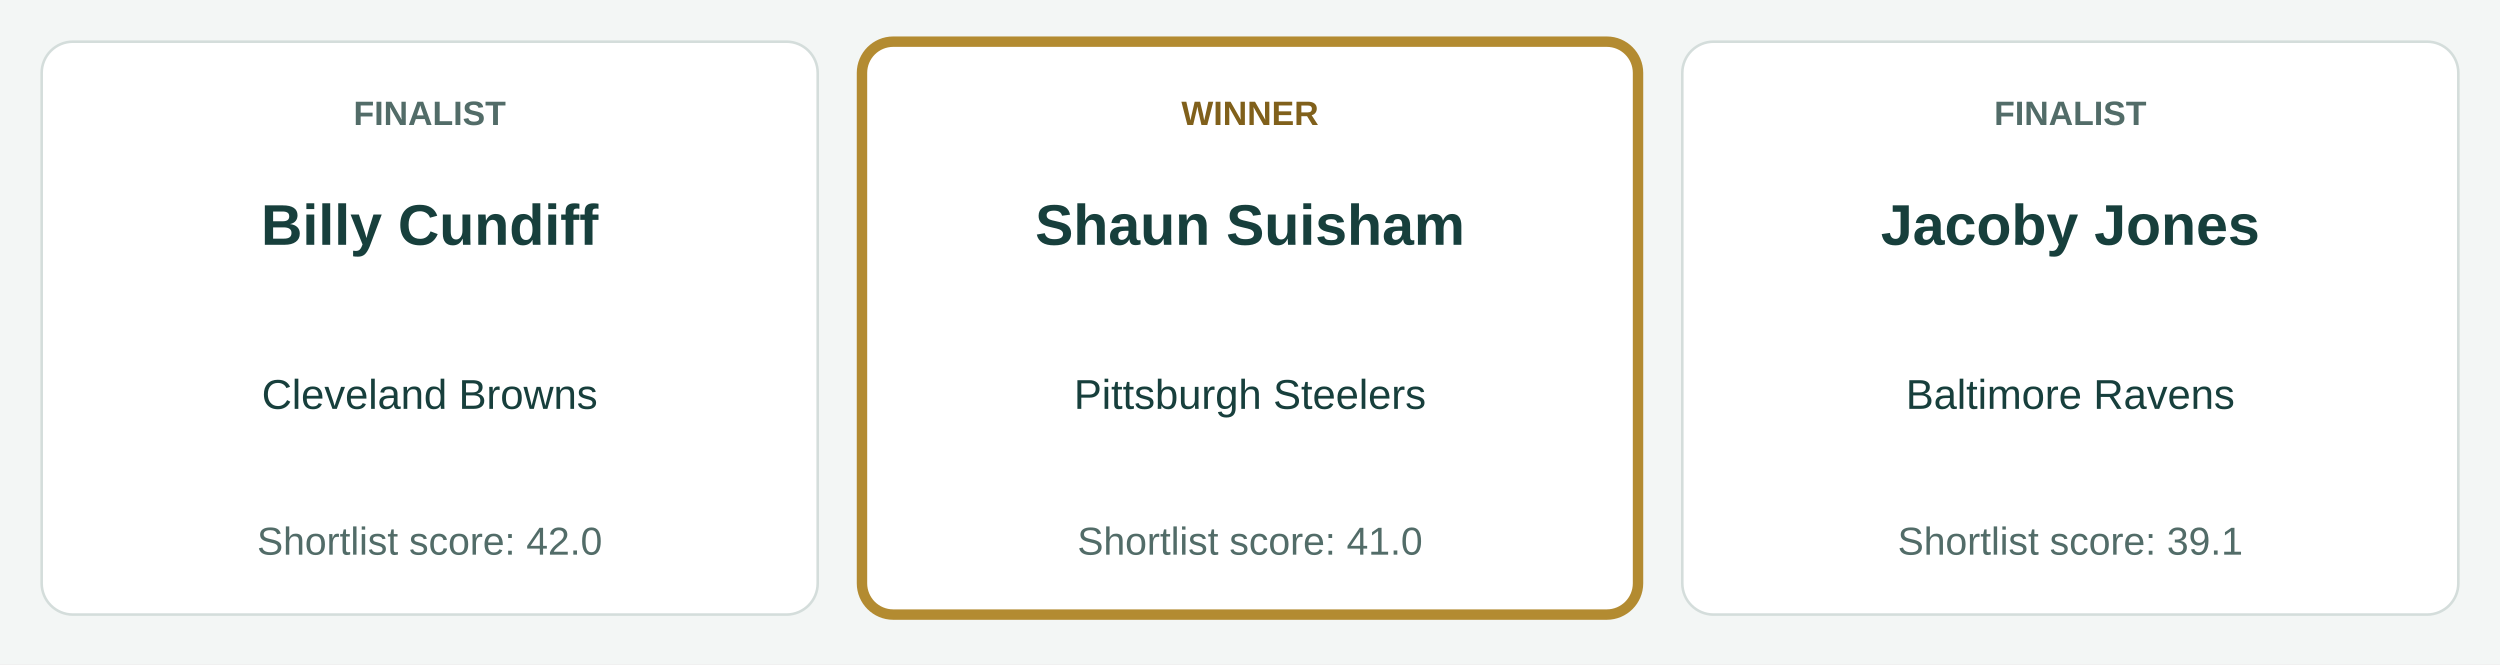
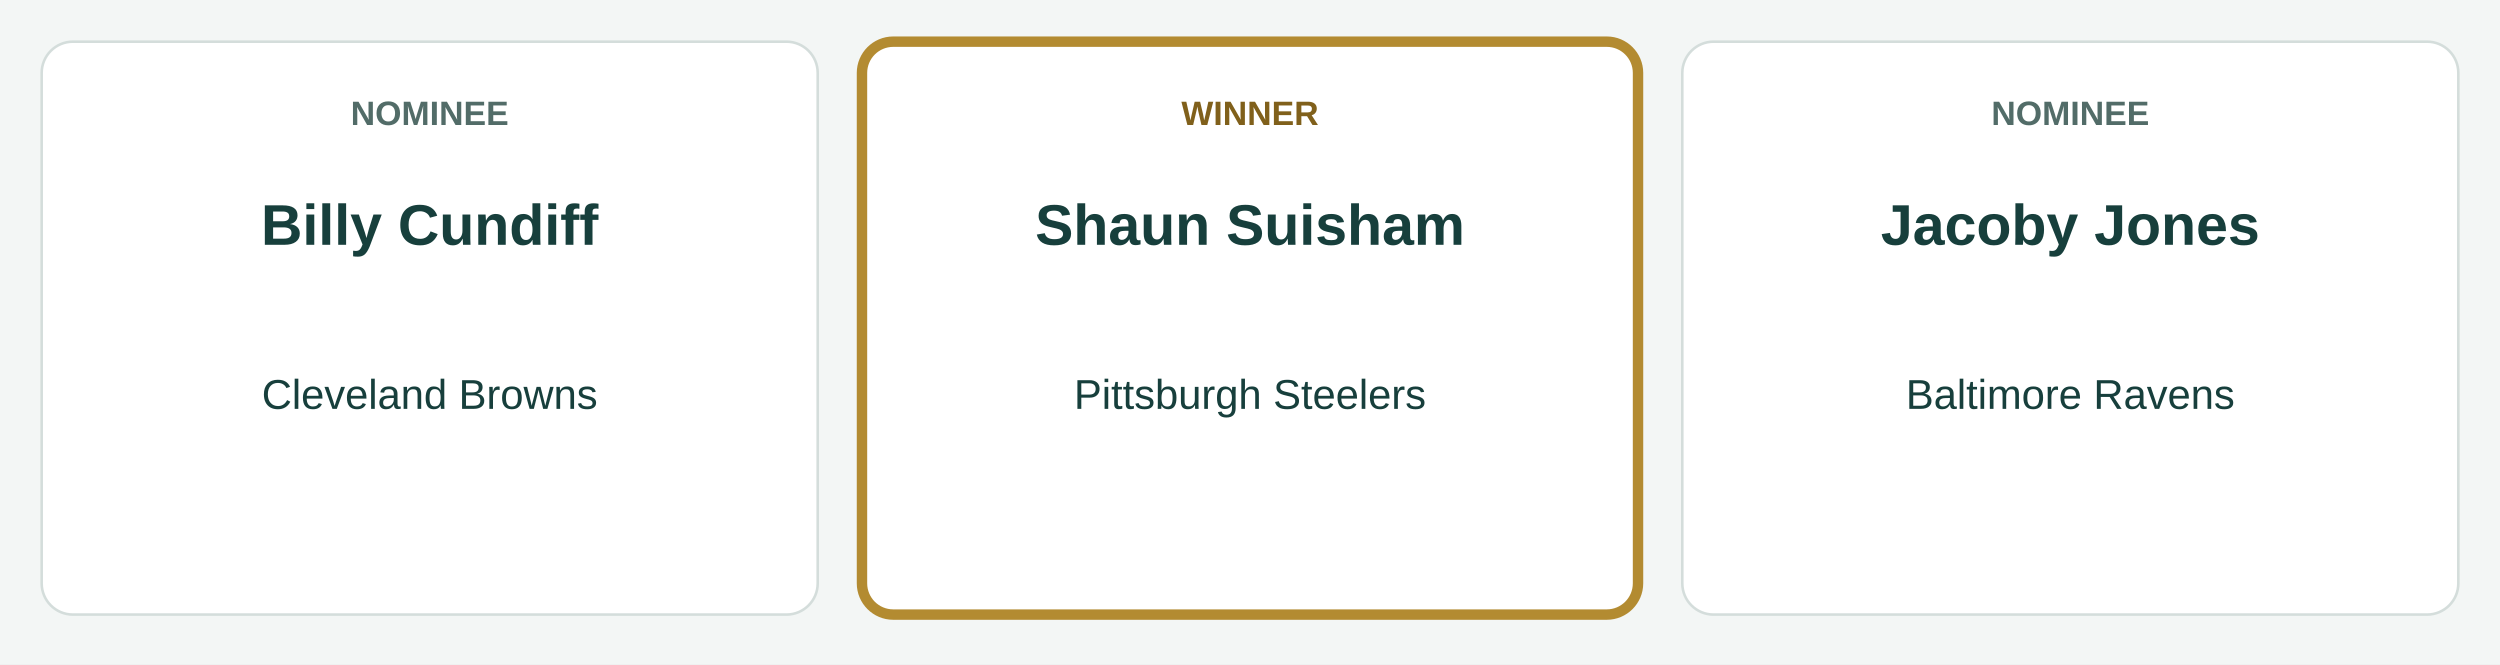
<svg xmlns="http://www.w3.org/2000/svg" viewBox="0 0 960 255" role="img">
  <rect width="960" height="255" fill="#f3f6f5" />
  <rect x="16" y="16" width="298" height="220" rx="12" fill="white" stroke="#d4dddb" stroke-width="1" />
-   <text x="165" y="48" text-anchor="middle" font-family="Arial, sans-serif" font-size="13" fill="#526c68" font-weight="bold">FINALIST</text>
+   <text x="165" y="48" text-anchor="middle" font-family="Arial, sans-serif" font-size="13" fill="#526c68" font-weight="bold">NOMINEE</text>
  <text x="165" y="94" text-anchor="middle" font-family="Arial, sans-serif" font-size="22" fill="#173f3c" font-weight="bold">Billy Cundiff</text>
  <text x="165" y="157" text-anchor="middle" font-family="Arial, sans-serif" font-size="16" fill="#173f3c" font-weight="normal">Cleveland Browns</text>
-   <text x="165" y="213" text-anchor="middle" font-family="Arial, sans-serif" font-size="15" fill="#526c68" font-weight="normal">Shortlist score: 42.0</text>
  <rect x="331" y="16" width="298" height="220" rx="12" fill="white" stroke="#b38b31" stroke-width="4" />
  <text x="480" y="48" text-anchor="middle" font-family="Arial, sans-serif" font-size="13" fill="#80601b" font-weight="bold">WINNER</text>
  <text x="480" y="94" text-anchor="middle" font-family="Arial, sans-serif" font-size="22" fill="#173f3c" font-weight="bold">Shaun Suisham</text>
  <text x="480" y="157" text-anchor="middle" font-family="Arial, sans-serif" font-size="16" fill="#173f3c" font-weight="normal">Pittsburgh Steelers</text>
-   <text x="480" y="213" text-anchor="middle" font-family="Arial, sans-serif" font-size="15" fill="#526c68" font-weight="normal">Shortlist score: 41.0</text>
  <rect x="646" y="16" width="298" height="220" rx="12" fill="white" stroke="#d4dddb" stroke-width="1" />
-   <text x="795" y="48" text-anchor="middle" font-family="Arial, sans-serif" font-size="13" fill="#526c68" font-weight="bold">FINALIST</text>
+   <text x="795" y="48" text-anchor="middle" font-family="Arial, sans-serif" font-size="13" fill="#526c68" font-weight="bold">NOMINEE</text>
  <text x="795" y="94" text-anchor="middle" font-family="Arial, sans-serif" font-size="22" fill="#173f3c" font-weight="bold">Jacoby Jones</text>
  <text x="795" y="157" text-anchor="middle" font-family="Arial, sans-serif" font-size="16" fill="#173f3c" font-weight="normal">Baltimore Ravens</text>
-   <text x="795" y="213" text-anchor="middle" font-family="Arial, sans-serif" font-size="15" fill="#526c68" font-weight="normal">Shortlist score: 39.1</text>
</svg>
